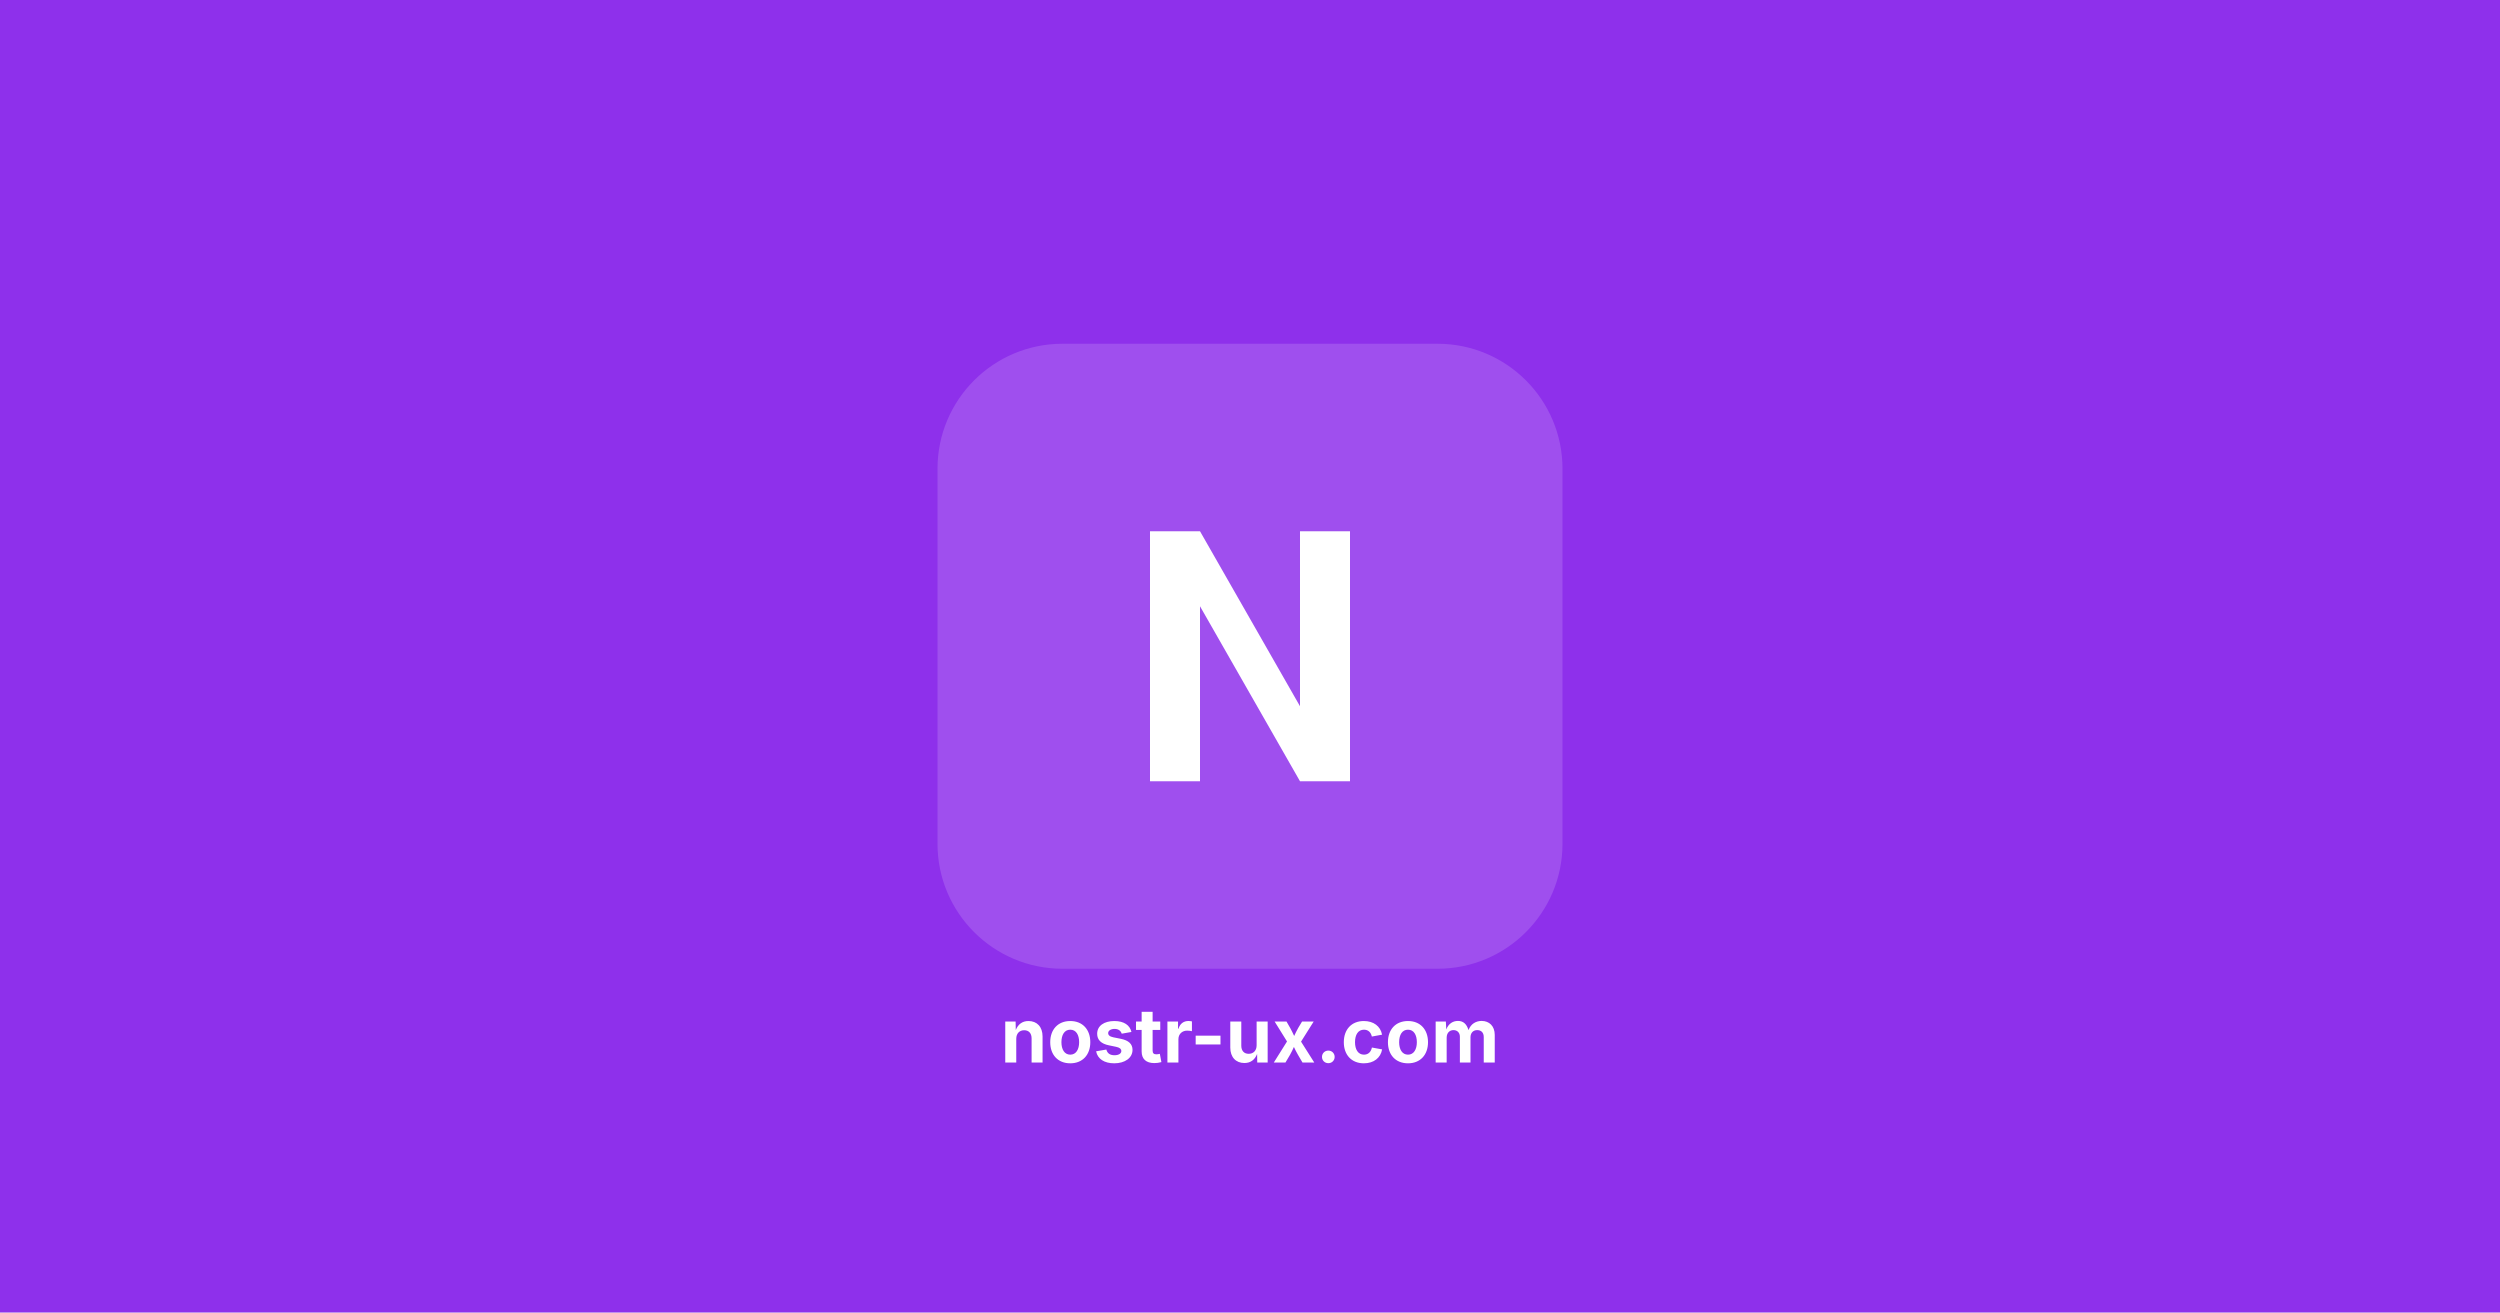
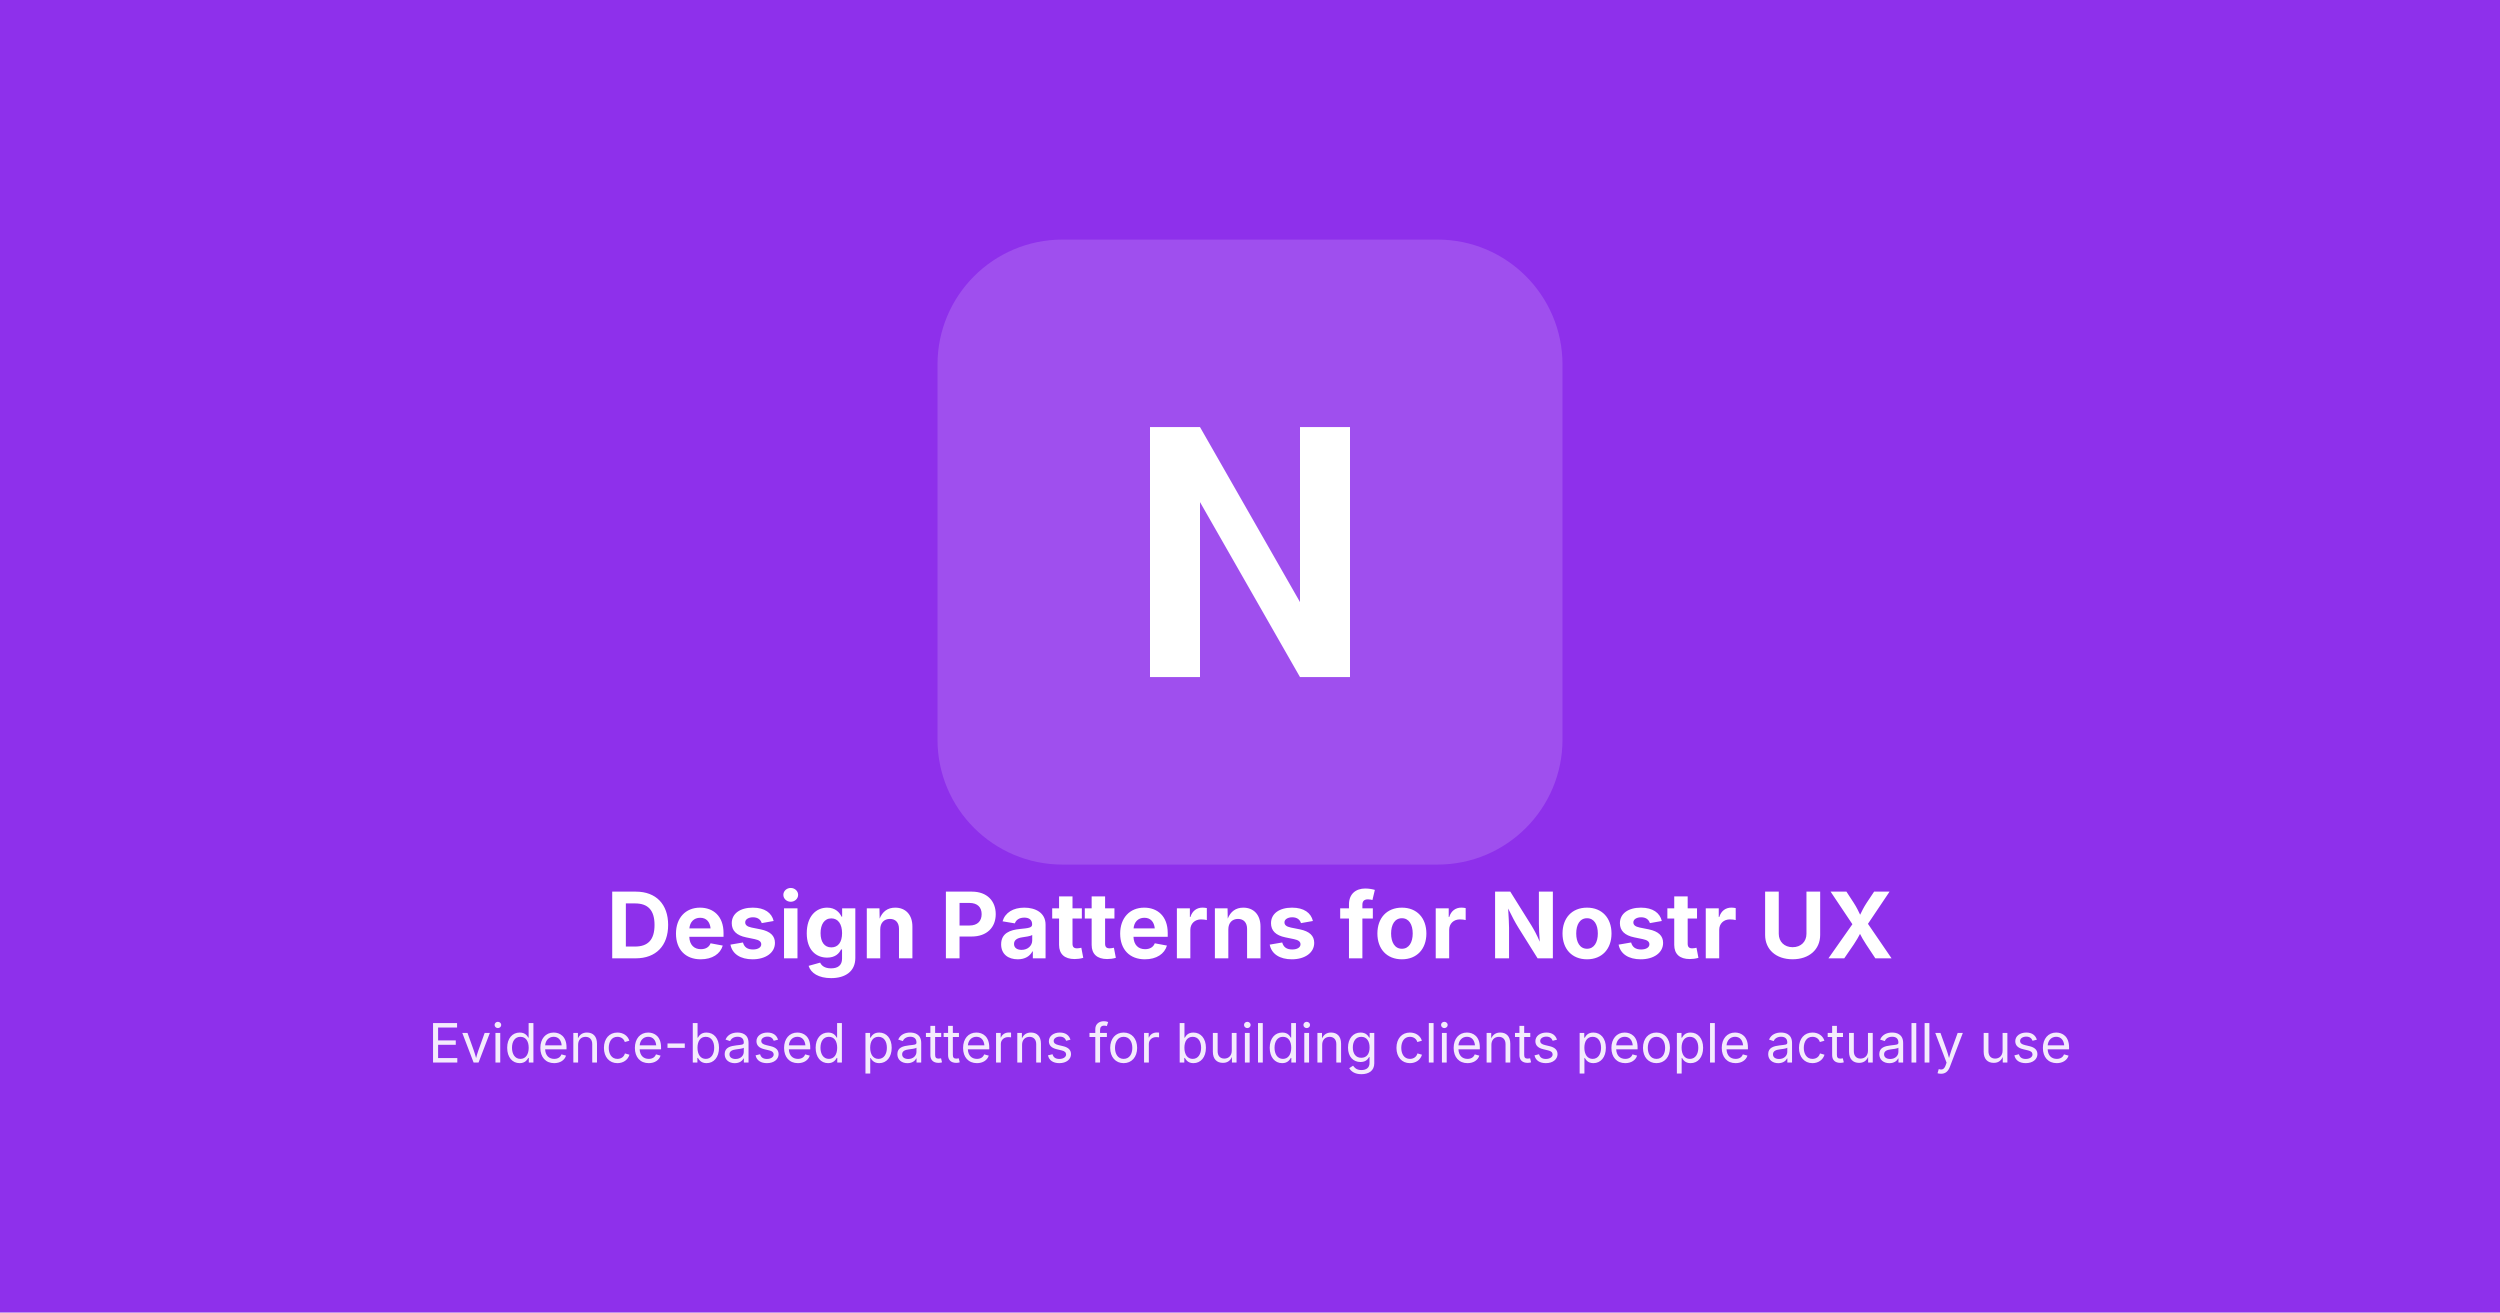
<svg xmlns="http://www.w3.org/2000/svg" width="1200" height="630" viewBox="0 0 1200 630" fill="none">
  <rect width="1200" height="630" fill="#8e30eb" />
-   <rect x="450" y="165" width="300" height="300" rx="60" fill="rgba(255,255,255,0.15)" />
-   <g transform="translate(600, 315)">
+   <rect x="450" y="115" width="300" height="300" rx="60" fill="rgba(255,255,255,0.15)" />
+   <g transform="translate(600, 265)">
    <path d="M-48,-60 h24 l48,84 V-60 h24 v120 h-24 l-48,-84 v84 h-24 V-60 z" fill="white" />
  </g>
-   <text x="600" y="510" font-family="system-ui, -apple-system, sans-serif" font-size="36" font-weight="700" fill="white" text-anchor="middle">
-     nostr-ux.com
+   <text x="600" y="460" font-family="system-ui, -apple-system, sans-serif" font-size="44" font-weight="700" fill="white" text-anchor="middle">
+     Design Patterns for Nostr UX
+   </text>
+   <text x="600" y="510" font-family="system-ui, -apple-system, sans-serif" font-size="26" fill="rgba(255,255,255,0.9)" text-anchor="middle">
+     Evidence-based patterns for building clients people actually use
  </text>
</svg>
